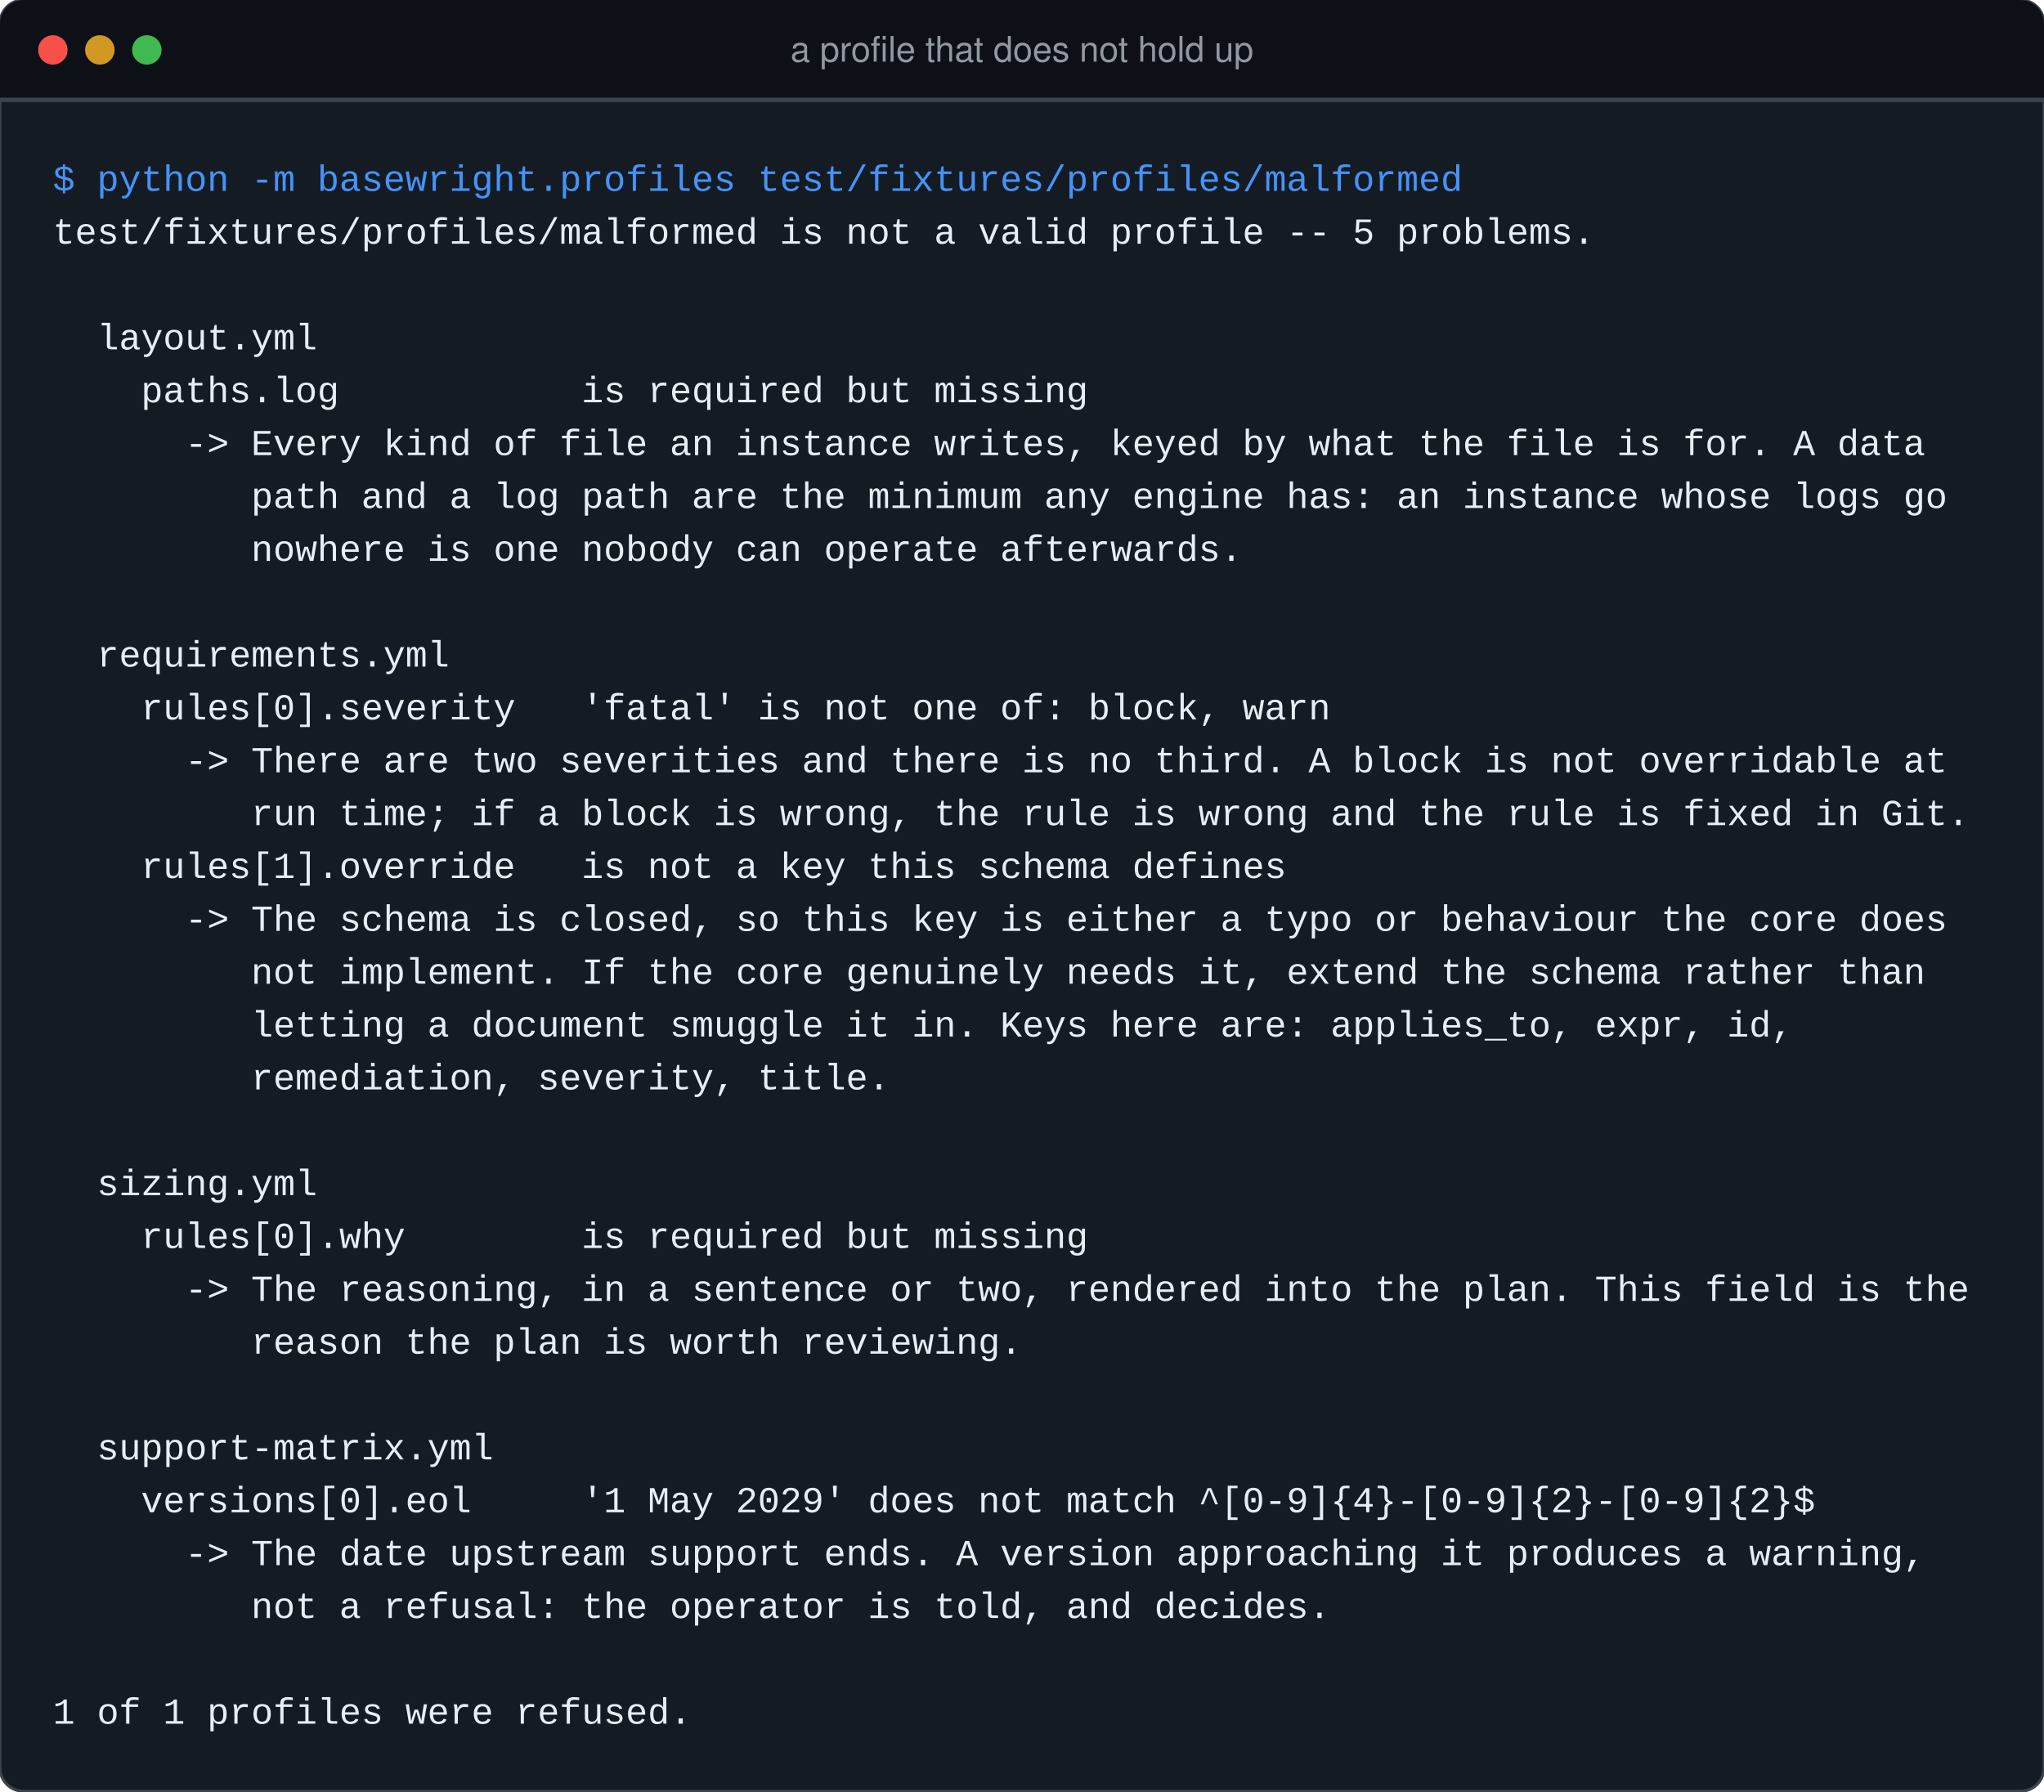
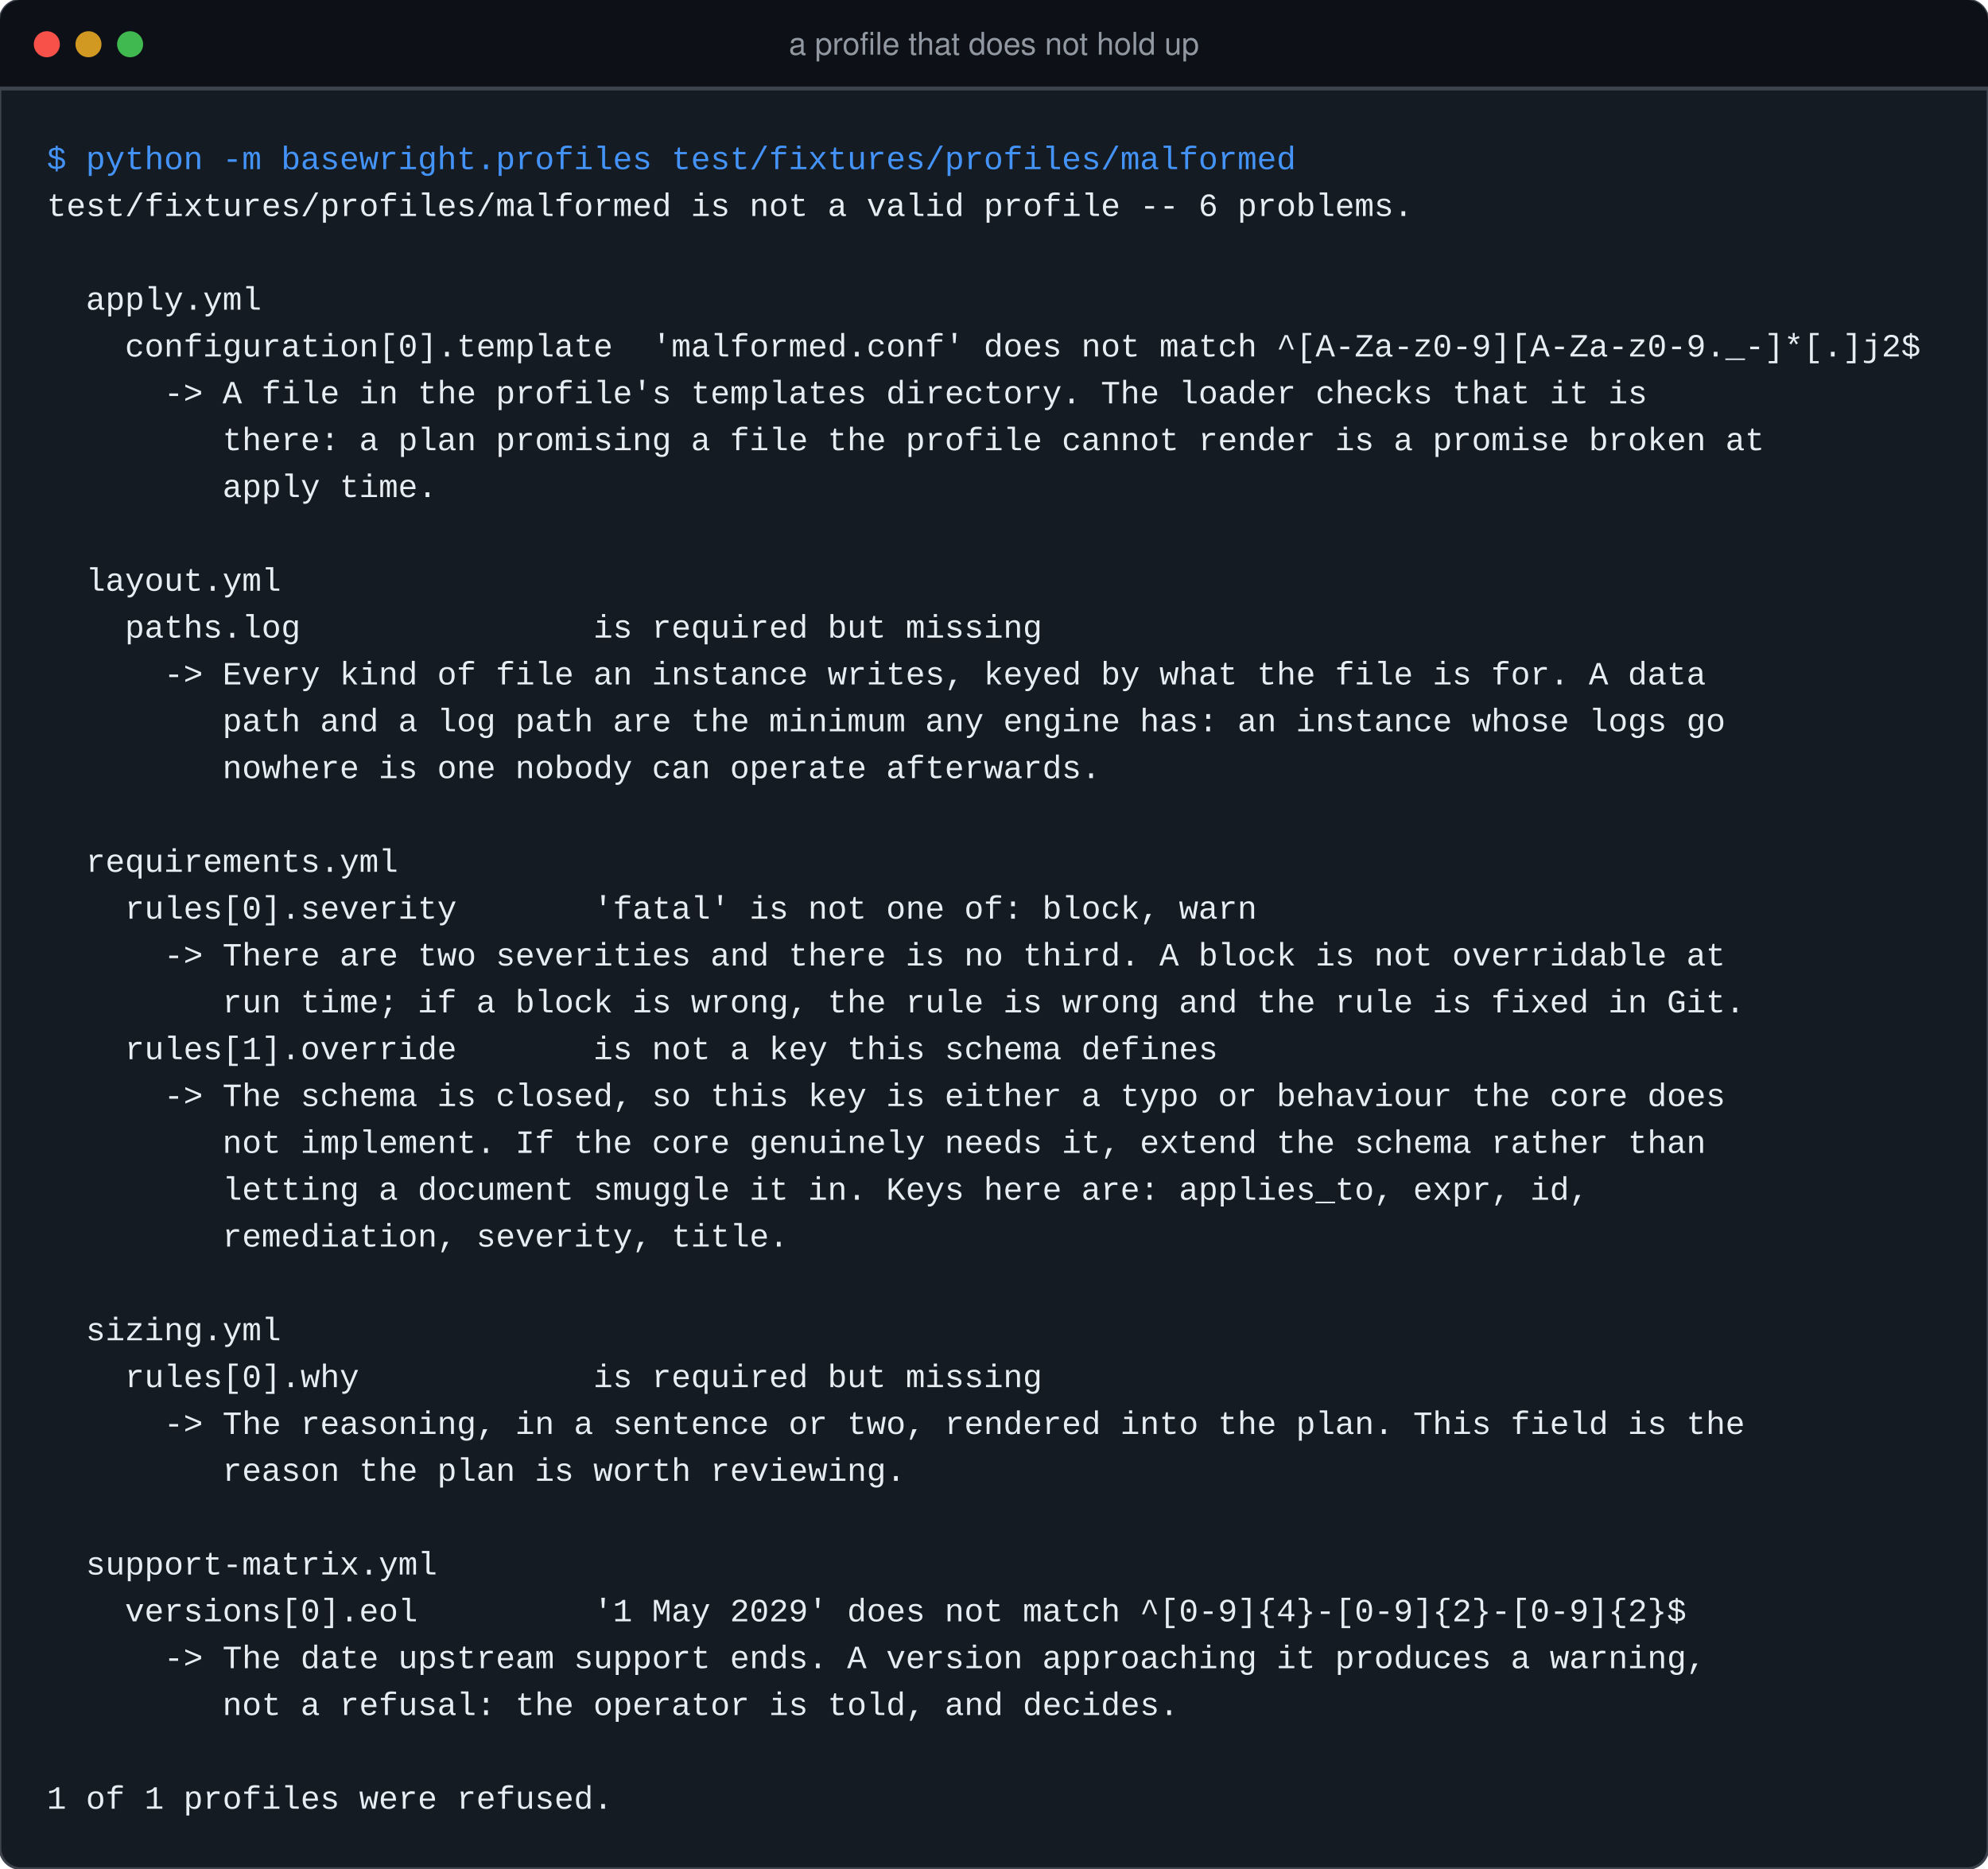
- <svg xmlns="http://www.w3.org/2000/svg" width="696" height="610" viewBox="0 0 696 610" role="img">
+ <svg xmlns="http://www.w3.org/2000/svg" width="764" height="718" viewBox="0 0 764 718" role="img">
  <defs>
    <marker id="arrow" viewBox="0 0 10 10" refX="9" refY="5" markerWidth="6" markerHeight="6" orient="auto">
      <path d="M 0 0 L 10 5 L 0 10 z" fill="context-stroke" />
    </marker>
  </defs>
-   <rect x="0" y="0" width="696" height="610" rx="8" fill="#151b23" stroke="#3d444d" stroke-width="1" />
-   <rect x="0" y="0" width="696" height="34" rx="8" fill="#0d1117" stroke="none" stroke-width="1" />
-   <rect x="0" y="26" width="696" height="8" fill="#0d1117" />
-   <line x1="0" y1="34" x2="696" y2="34" stroke="#3d444d" stroke-width="1.5" />
+   <rect x="0" y="0" width="764" height="718" rx="8" fill="#151b23" stroke="#3d444d" stroke-width="1" />
+   <rect x="0" y="0" width="764" height="34" rx="8" fill="#0d1117" stroke="none" stroke-width="1" />
+   <rect x="0" y="26" width="764" height="8" fill="#0d1117" />
+   <line x1="0" y1="34" x2="764" y2="34" stroke="#3d444d" stroke-width="1.5" />
  <circle cx="18" cy="17.0" r="5" fill="#f85149" />
  <circle cx="34" cy="17.0" r="5" fill="#d29922" />
  <circle cx="50" cy="17.0" r="5" fill="#3fb950" />
-   <text x="348.0" y="21.0" fill="#9198a1" font-family="-apple-system, BlinkMacSystemFont, 'Segoe UI', Helvetica, Arial, sans-serif" font-size="12" font-weight="normal" text-anchor="middle" letter-spacing="normal" xml:space="preserve">a profile that does not hold up</text>
+   <text x="382.0" y="21.0" fill="#9198a1" font-family="-apple-system, BlinkMacSystemFont, 'Segoe UI', Helvetica, Arial, sans-serif" font-size="12" font-weight="normal" text-anchor="middle" letter-spacing="normal" xml:space="preserve">a profile that does not hold up</text>
  <text x="18" y="65" fill="#4493f8" font-family="ui-monospace, SFMono-Regular, Menlo, Consolas, 'Liberation Mono', monospace" font-size="12.5" font-weight="normal" text-anchor="start" letter-spacing="normal" xml:space="preserve">$ python -m basewright.profiles test/fixtures/profiles/malformed</text>
-   <text x="18" y="83" fill="#e6edf3" font-family="ui-monospace, SFMono-Regular, Menlo, Consolas, 'Liberation Mono', monospace" font-size="12.5" font-weight="normal" text-anchor="start" letter-spacing="normal" xml:space="preserve">test/fixtures/profiles/malformed is not a valid profile -- 5 problems.</text>
+   <text x="18" y="83" fill="#e6edf3" font-family="ui-monospace, SFMono-Regular, Menlo, Consolas, 'Liberation Mono', monospace" font-size="12.5" font-weight="normal" text-anchor="start" letter-spacing="normal" xml:space="preserve">test/fixtures/profiles/malformed is not a valid profile -- 6 problems.</text>
  <text x="18" y="101" fill="#e6edf3" font-family="ui-monospace, SFMono-Regular, Menlo, Consolas, 'Liberation Mono', monospace" font-size="12.5" font-weight="normal" text-anchor="start" letter-spacing="normal" xml:space="preserve" />
-   <text x="18" y="119" fill="#e6edf3" font-family="ui-monospace, SFMono-Regular, Menlo, Consolas, 'Liberation Mono', monospace" font-size="12.5" font-weight="normal" text-anchor="start" letter-spacing="normal" xml:space="preserve">  layout.yml</text>
-   <text x="18" y="137" fill="#e6edf3" font-family="ui-monospace, SFMono-Regular, Menlo, Consolas, 'Liberation Mono', monospace" font-size="12.5" font-weight="normal" text-anchor="start" letter-spacing="normal" xml:space="preserve">    paths.log           is required but missing</text>
-   <text x="18" y="155" fill="#e6edf3" font-family="ui-monospace, SFMono-Regular, Menlo, Consolas, 'Liberation Mono', monospace" font-size="12.5" font-weight="normal" text-anchor="start" letter-spacing="normal" xml:space="preserve">      -&gt; Every kind of file an instance writes, keyed by what the file is for. A data</text>
-   <text x="18" y="173" fill="#e6edf3" font-family="ui-monospace, SFMono-Regular, Menlo, Consolas, 'Liberation Mono', monospace" font-size="12.5" font-weight="normal" text-anchor="start" letter-spacing="normal" xml:space="preserve">         path and a log path are the minimum any engine has: an instance whose logs go</text>
-   <text x="18" y="191" fill="#e6edf3" font-family="ui-monospace, SFMono-Regular, Menlo, Consolas, 'Liberation Mono', monospace" font-size="12.5" font-weight="normal" text-anchor="start" letter-spacing="normal" xml:space="preserve">         nowhere is one nobody can operate afterwards.</text>
+   <text x="18" y="119" fill="#e6edf3" font-family="ui-monospace, SFMono-Regular, Menlo, Consolas, 'Liberation Mono', monospace" font-size="12.5" font-weight="normal" text-anchor="start" letter-spacing="normal" xml:space="preserve">  apply.yml</text>
+   <text x="18" y="137" fill="#e6edf3" font-family="ui-monospace, SFMono-Regular, Menlo, Consolas, 'Liberation Mono', monospace" font-size="12.5" font-weight="normal" text-anchor="start" letter-spacing="normal" xml:space="preserve">    configuration[0].template  'malformed.conf' does not match ^[A-Za-z0-9][A-Za-z0-9._-]*[.]j2$</text>
+   <text x="18" y="155" fill="#e6edf3" font-family="ui-monospace, SFMono-Regular, Menlo, Consolas, 'Liberation Mono', monospace" font-size="12.5" font-weight="normal" text-anchor="start" letter-spacing="normal" xml:space="preserve">      -&gt; A file in the profile's templates directory. The loader checks that it is</text>
+   <text x="18" y="173" fill="#e6edf3" font-family="ui-monospace, SFMono-Regular, Menlo, Consolas, 'Liberation Mono', monospace" font-size="12.5" font-weight="normal" text-anchor="start" letter-spacing="normal" xml:space="preserve">         there: a plan promising a file the profile cannot render is a promise broken at</text>
+   <text x="18" y="191" fill="#e6edf3" font-family="ui-monospace, SFMono-Regular, Menlo, Consolas, 'Liberation Mono', monospace" font-size="12.5" font-weight="normal" text-anchor="start" letter-spacing="normal" xml:space="preserve">         apply time.</text>
  <text x="18" y="209" fill="#e6edf3" font-family="ui-monospace, SFMono-Regular, Menlo, Consolas, 'Liberation Mono', monospace" font-size="12.5" font-weight="normal" text-anchor="start" letter-spacing="normal" xml:space="preserve" />
-   <text x="18" y="227" fill="#e6edf3" font-family="ui-monospace, SFMono-Regular, Menlo, Consolas, 'Liberation Mono', monospace" font-size="12.5" font-weight="normal" text-anchor="start" letter-spacing="normal" xml:space="preserve">  requirements.yml</text>
-   <text x="18" y="245" fill="#e6edf3" font-family="ui-monospace, SFMono-Regular, Menlo, Consolas, 'Liberation Mono', monospace" font-size="12.5" font-weight="normal" text-anchor="start" letter-spacing="normal" xml:space="preserve">    rules[0].severity   'fatal' is not one of: block, warn</text>
-   <text x="18" y="263" fill="#e6edf3" font-family="ui-monospace, SFMono-Regular, Menlo, Consolas, 'Liberation Mono', monospace" font-size="12.5" font-weight="normal" text-anchor="start" letter-spacing="normal" xml:space="preserve">      -&gt; There are two severities and there is no third. A block is not overridable at</text>
-   <text x="18" y="281" fill="#e6edf3" font-family="ui-monospace, SFMono-Regular, Menlo, Consolas, 'Liberation Mono', monospace" font-size="12.5" font-weight="normal" text-anchor="start" letter-spacing="normal" xml:space="preserve">         run time; if a block is wrong, the rule is wrong and the rule is fixed in Git.</text>
-   <text x="18" y="299" fill="#e6edf3" font-family="ui-monospace, SFMono-Regular, Menlo, Consolas, 'Liberation Mono', monospace" font-size="12.5" font-weight="normal" text-anchor="start" letter-spacing="normal" xml:space="preserve">    rules[1].override   is not a key this schema defines</text>
-   <text x="18" y="317" fill="#e6edf3" font-family="ui-monospace, SFMono-Regular, Menlo, Consolas, 'Liberation Mono', monospace" font-size="12.5" font-weight="normal" text-anchor="start" letter-spacing="normal" xml:space="preserve">      -&gt; The schema is closed, so this key is either a typo or behaviour the core does</text>
-   <text x="18" y="335" fill="#e6edf3" font-family="ui-monospace, SFMono-Regular, Menlo, Consolas, 'Liberation Mono', monospace" font-size="12.5" font-weight="normal" text-anchor="start" letter-spacing="normal" xml:space="preserve">         not implement. If the core genuinely needs it, extend the schema rather than</text>
-   <text x="18" y="353" fill="#e6edf3" font-family="ui-monospace, SFMono-Regular, Menlo, Consolas, 'Liberation Mono', monospace" font-size="12.5" font-weight="normal" text-anchor="start" letter-spacing="normal" xml:space="preserve">         letting a document smuggle it in. Keys here are: applies_to, expr, id,</text>
-   <text x="18" y="371" fill="#e6edf3" font-family="ui-monospace, SFMono-Regular, Menlo, Consolas, 'Liberation Mono', monospace" font-size="12.5" font-weight="normal" text-anchor="start" letter-spacing="normal" xml:space="preserve">         remediation, severity, title.</text>
-   <text x="18" y="389" fill="#e6edf3" font-family="ui-monospace, SFMono-Regular, Menlo, Consolas, 'Liberation Mono', monospace" font-size="12.5" font-weight="normal" text-anchor="start" letter-spacing="normal" xml:space="preserve" />
-   <text x="18" y="407" fill="#e6edf3" font-family="ui-monospace, SFMono-Regular, Menlo, Consolas, 'Liberation Mono', monospace" font-size="12.5" font-weight="normal" text-anchor="start" letter-spacing="normal" xml:space="preserve">  sizing.yml</text>
-   <text x="18" y="425" fill="#e6edf3" font-family="ui-monospace, SFMono-Regular, Menlo, Consolas, 'Liberation Mono', monospace" font-size="12.5" font-weight="normal" text-anchor="start" letter-spacing="normal" xml:space="preserve">    rules[0].why        is required but missing</text>
-   <text x="18" y="443" fill="#e6edf3" font-family="ui-monospace, SFMono-Regular, Menlo, Consolas, 'Liberation Mono', monospace" font-size="12.5" font-weight="normal" text-anchor="start" letter-spacing="normal" xml:space="preserve">      -&gt; The reasoning, in a sentence or two, rendered into the plan. This field is the</text>
-   <text x="18" y="461" fill="#e6edf3" font-family="ui-monospace, SFMono-Regular, Menlo, Consolas, 'Liberation Mono', monospace" font-size="12.5" font-weight="normal" text-anchor="start" letter-spacing="normal" xml:space="preserve">         reason the plan is worth reviewing.</text>
-   <text x="18" y="479" fill="#e6edf3" font-family="ui-monospace, SFMono-Regular, Menlo, Consolas, 'Liberation Mono', monospace" font-size="12.5" font-weight="normal" text-anchor="start" letter-spacing="normal" xml:space="preserve" />
-   <text x="18" y="497" fill="#e6edf3" font-family="ui-monospace, SFMono-Regular, Menlo, Consolas, 'Liberation Mono', monospace" font-size="12.5" font-weight="normal" text-anchor="start" letter-spacing="normal" xml:space="preserve">  support-matrix.yml</text>
-   <text x="18" y="515" fill="#e6edf3" font-family="ui-monospace, SFMono-Regular, Menlo, Consolas, 'Liberation Mono', monospace" font-size="12.5" font-weight="normal" text-anchor="start" letter-spacing="normal" xml:space="preserve">    versions[0].eol     '1 May 2029' does not match ^[0-9]{4}-[0-9]{2}-[0-9]{2}$</text>
-   <text x="18" y="533" fill="#e6edf3" font-family="ui-monospace, SFMono-Regular, Menlo, Consolas, 'Liberation Mono', monospace" font-size="12.5" font-weight="normal" text-anchor="start" letter-spacing="normal" xml:space="preserve">      -&gt; The date upstream support ends. A version approaching it produces a warning,</text>
-   <text x="18" y="551" fill="#e6edf3" font-family="ui-monospace, SFMono-Regular, Menlo, Consolas, 'Liberation Mono', monospace" font-size="12.5" font-weight="normal" text-anchor="start" letter-spacing="normal" xml:space="preserve">         not a refusal: the operator is told, and decides.</text>
-   <text x="18" y="569" fill="#e6edf3" font-family="ui-monospace, SFMono-Regular, Menlo, Consolas, 'Liberation Mono', monospace" font-size="12.5" font-weight="normal" text-anchor="start" letter-spacing="normal" xml:space="preserve" />
-   <text x="18" y="587" fill="#e6edf3" font-family="ui-monospace, SFMono-Regular, Menlo, Consolas, 'Liberation Mono', monospace" font-size="12.5" font-weight="normal" text-anchor="start" letter-spacing="normal" xml:space="preserve">1 of 1 profiles were refused.</text>
+   <text x="18" y="227" fill="#e6edf3" font-family="ui-monospace, SFMono-Regular, Menlo, Consolas, 'Liberation Mono', monospace" font-size="12.5" font-weight="normal" text-anchor="start" letter-spacing="normal" xml:space="preserve">  layout.yml</text>
+   <text x="18" y="245" fill="#e6edf3" font-family="ui-monospace, SFMono-Regular, Menlo, Consolas, 'Liberation Mono', monospace" font-size="12.5" font-weight="normal" text-anchor="start" letter-spacing="normal" xml:space="preserve">    paths.log               is required but missing</text>
+   <text x="18" y="263" fill="#e6edf3" font-family="ui-monospace, SFMono-Regular, Menlo, Consolas, 'Liberation Mono', monospace" font-size="12.5" font-weight="normal" text-anchor="start" letter-spacing="normal" xml:space="preserve">      -&gt; Every kind of file an instance writes, keyed by what the file is for. A data</text>
+   <text x="18" y="281" fill="#e6edf3" font-family="ui-monospace, SFMono-Regular, Menlo, Consolas, 'Liberation Mono', monospace" font-size="12.5" font-weight="normal" text-anchor="start" letter-spacing="normal" xml:space="preserve">         path and a log path are the minimum any engine has: an instance whose logs go</text>
+   <text x="18" y="299" fill="#e6edf3" font-family="ui-monospace, SFMono-Regular, Menlo, Consolas, 'Liberation Mono', monospace" font-size="12.5" font-weight="normal" text-anchor="start" letter-spacing="normal" xml:space="preserve">         nowhere is one nobody can operate afterwards.</text>
+   <text x="18" y="317" fill="#e6edf3" font-family="ui-monospace, SFMono-Regular, Menlo, Consolas, 'Liberation Mono', monospace" font-size="12.5" font-weight="normal" text-anchor="start" letter-spacing="normal" xml:space="preserve" />
+   <text x="18" y="335" fill="#e6edf3" font-family="ui-monospace, SFMono-Regular, Menlo, Consolas, 'Liberation Mono', monospace" font-size="12.5" font-weight="normal" text-anchor="start" letter-spacing="normal" xml:space="preserve">  requirements.yml</text>
+   <text x="18" y="353" fill="#e6edf3" font-family="ui-monospace, SFMono-Regular, Menlo, Consolas, 'Liberation Mono', monospace" font-size="12.5" font-weight="normal" text-anchor="start" letter-spacing="normal" xml:space="preserve">    rules[0].severity       'fatal' is not one of: block, warn</text>
+   <text x="18" y="371" fill="#e6edf3" font-family="ui-monospace, SFMono-Regular, Menlo, Consolas, 'Liberation Mono', monospace" font-size="12.5" font-weight="normal" text-anchor="start" letter-spacing="normal" xml:space="preserve">      -&gt; There are two severities and there is no third. A block is not overridable at</text>
+   <text x="18" y="389" fill="#e6edf3" font-family="ui-monospace, SFMono-Regular, Menlo, Consolas, 'Liberation Mono', monospace" font-size="12.5" font-weight="normal" text-anchor="start" letter-spacing="normal" xml:space="preserve">         run time; if a block is wrong, the rule is wrong and the rule is fixed in Git.</text>
+   <text x="18" y="407" fill="#e6edf3" font-family="ui-monospace, SFMono-Regular, Menlo, Consolas, 'Liberation Mono', monospace" font-size="12.5" font-weight="normal" text-anchor="start" letter-spacing="normal" xml:space="preserve">    rules[1].override       is not a key this schema defines</text>
+   <text x="18" y="425" fill="#e6edf3" font-family="ui-monospace, SFMono-Regular, Menlo, Consolas, 'Liberation Mono', monospace" font-size="12.5" font-weight="normal" text-anchor="start" letter-spacing="normal" xml:space="preserve">      -&gt; The schema is closed, so this key is either a typo or behaviour the core does</text>
+   <text x="18" y="443" fill="#e6edf3" font-family="ui-monospace, SFMono-Regular, Menlo, Consolas, 'Liberation Mono', monospace" font-size="12.5" font-weight="normal" text-anchor="start" letter-spacing="normal" xml:space="preserve">         not implement. If the core genuinely needs it, extend the schema rather than</text>
+   <text x="18" y="461" fill="#e6edf3" font-family="ui-monospace, SFMono-Regular, Menlo, Consolas, 'Liberation Mono', monospace" font-size="12.5" font-weight="normal" text-anchor="start" letter-spacing="normal" xml:space="preserve">         letting a document smuggle it in. Keys here are: applies_to, expr, id,</text>
+   <text x="18" y="479" fill="#e6edf3" font-family="ui-monospace, SFMono-Regular, Menlo, Consolas, 'Liberation Mono', monospace" font-size="12.5" font-weight="normal" text-anchor="start" letter-spacing="normal" xml:space="preserve">         remediation, severity, title.</text>
+   <text x="18" y="497" fill="#e6edf3" font-family="ui-monospace, SFMono-Regular, Menlo, Consolas, 'Liberation Mono', monospace" font-size="12.5" font-weight="normal" text-anchor="start" letter-spacing="normal" xml:space="preserve" />
+   <text x="18" y="515" fill="#e6edf3" font-family="ui-monospace, SFMono-Regular, Menlo, Consolas, 'Liberation Mono', monospace" font-size="12.5" font-weight="normal" text-anchor="start" letter-spacing="normal" xml:space="preserve">  sizing.yml</text>
+   <text x="18" y="533" fill="#e6edf3" font-family="ui-monospace, SFMono-Regular, Menlo, Consolas, 'Liberation Mono', monospace" font-size="12.5" font-weight="normal" text-anchor="start" letter-spacing="normal" xml:space="preserve">    rules[0].why            is required but missing</text>
+   <text x="18" y="551" fill="#e6edf3" font-family="ui-monospace, SFMono-Regular, Menlo, Consolas, 'Liberation Mono', monospace" font-size="12.5" font-weight="normal" text-anchor="start" letter-spacing="normal" xml:space="preserve">      -&gt; The reasoning, in a sentence or two, rendered into the plan. This field is the</text>
+   <text x="18" y="569" fill="#e6edf3" font-family="ui-monospace, SFMono-Regular, Menlo, Consolas, 'Liberation Mono', monospace" font-size="12.5" font-weight="normal" text-anchor="start" letter-spacing="normal" xml:space="preserve">         reason the plan is worth reviewing.</text>
+   <text x="18" y="587" fill="#e6edf3" font-family="ui-monospace, SFMono-Regular, Menlo, Consolas, 'Liberation Mono', monospace" font-size="12.5" font-weight="normal" text-anchor="start" letter-spacing="normal" xml:space="preserve" />
+   <text x="18" y="605" fill="#e6edf3" font-family="ui-monospace, SFMono-Regular, Menlo, Consolas, 'Liberation Mono', monospace" font-size="12.5" font-weight="normal" text-anchor="start" letter-spacing="normal" xml:space="preserve">  support-matrix.yml</text>
+   <text x="18" y="623" fill="#e6edf3" font-family="ui-monospace, SFMono-Regular, Menlo, Consolas, 'Liberation Mono', monospace" font-size="12.5" font-weight="normal" text-anchor="start" letter-spacing="normal" xml:space="preserve">    versions[0].eol         '1 May 2029' does not match ^[0-9]{4}-[0-9]{2}-[0-9]{2}$</text>
+   <text x="18" y="641" fill="#e6edf3" font-family="ui-monospace, SFMono-Regular, Menlo, Consolas, 'Liberation Mono', monospace" font-size="12.5" font-weight="normal" text-anchor="start" letter-spacing="normal" xml:space="preserve">      -&gt; The date upstream support ends. A version approaching it produces a warning,</text>
+   <text x="18" y="659" fill="#e6edf3" font-family="ui-monospace, SFMono-Regular, Menlo, Consolas, 'Liberation Mono', monospace" font-size="12.5" font-weight="normal" text-anchor="start" letter-spacing="normal" xml:space="preserve">         not a refusal: the operator is told, and decides.</text>
+   <text x="18" y="677" fill="#e6edf3" font-family="ui-monospace, SFMono-Regular, Menlo, Consolas, 'Liberation Mono', monospace" font-size="12.5" font-weight="normal" text-anchor="start" letter-spacing="normal" xml:space="preserve" />
+   <text x="18" y="695" fill="#e6edf3" font-family="ui-monospace, SFMono-Regular, Menlo, Consolas, 'Liberation Mono', monospace" font-size="12.5" font-weight="normal" text-anchor="start" letter-spacing="normal" xml:space="preserve">1 of 1 profiles were refused.</text>
</svg>
